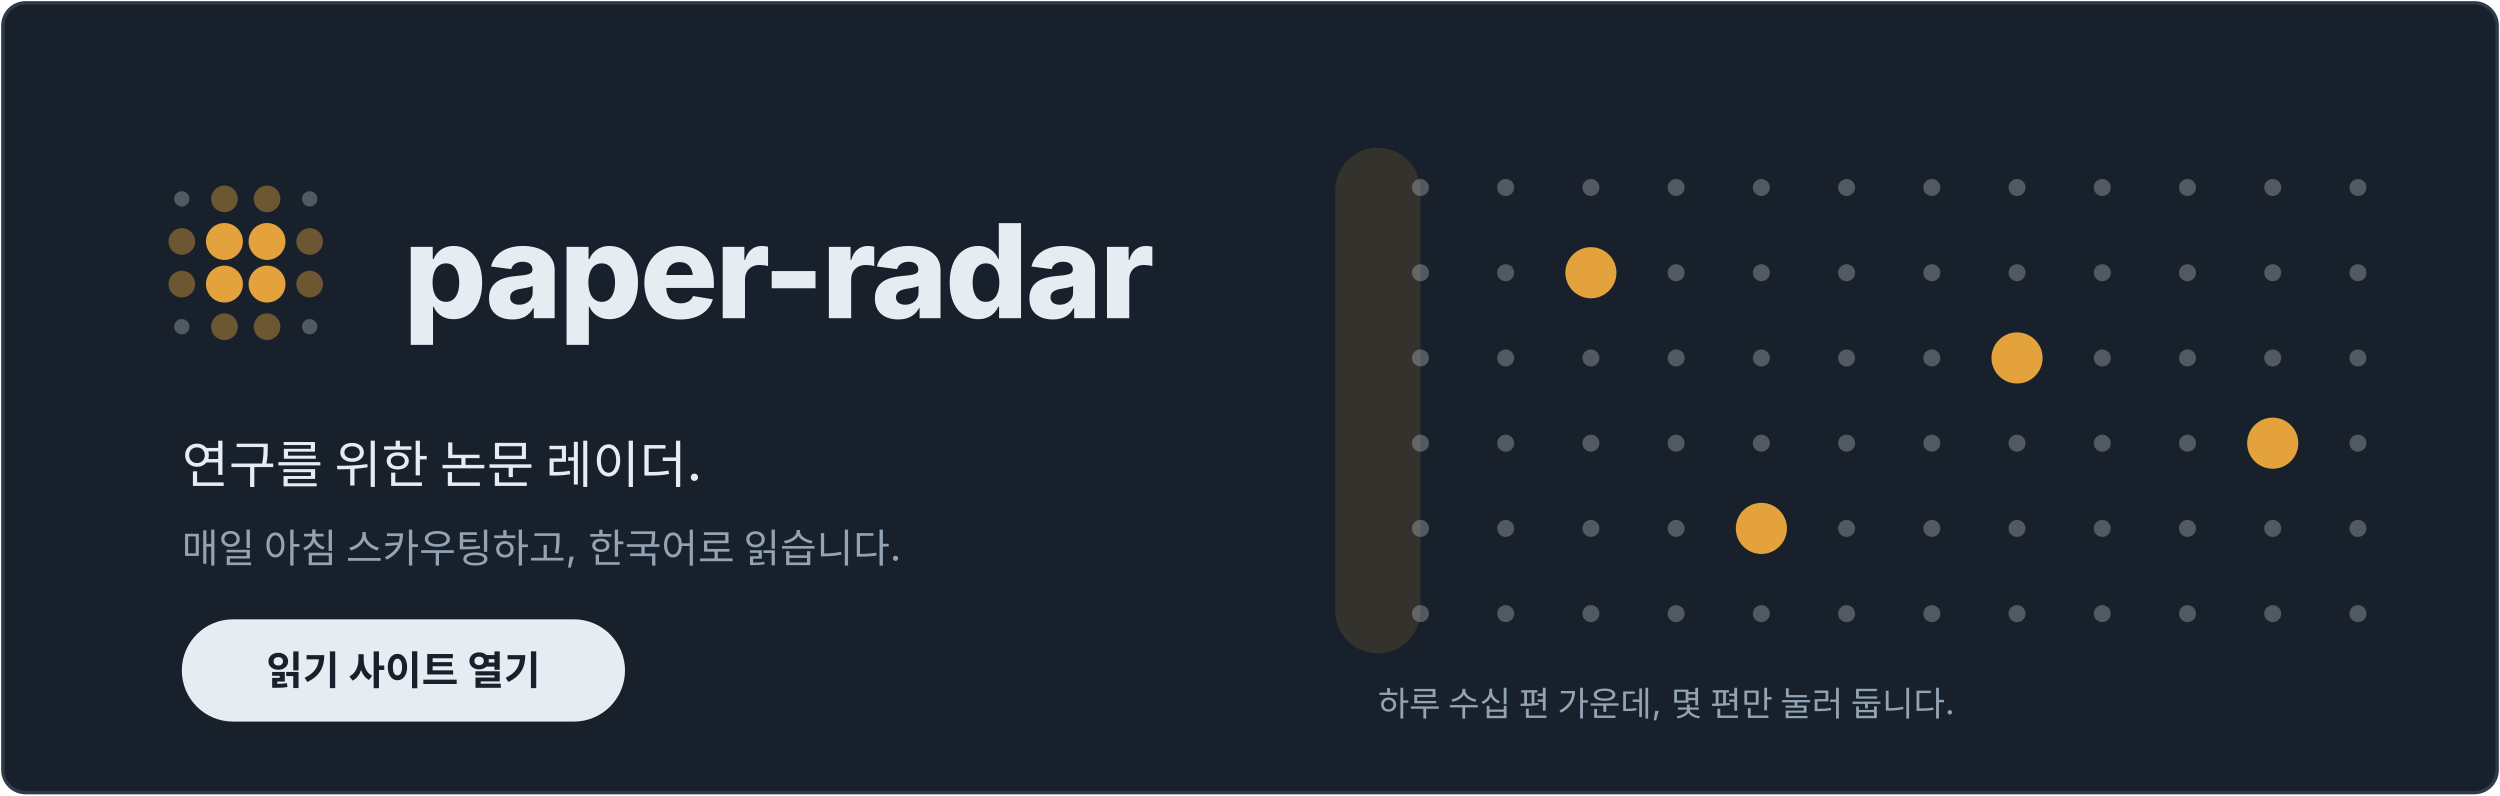
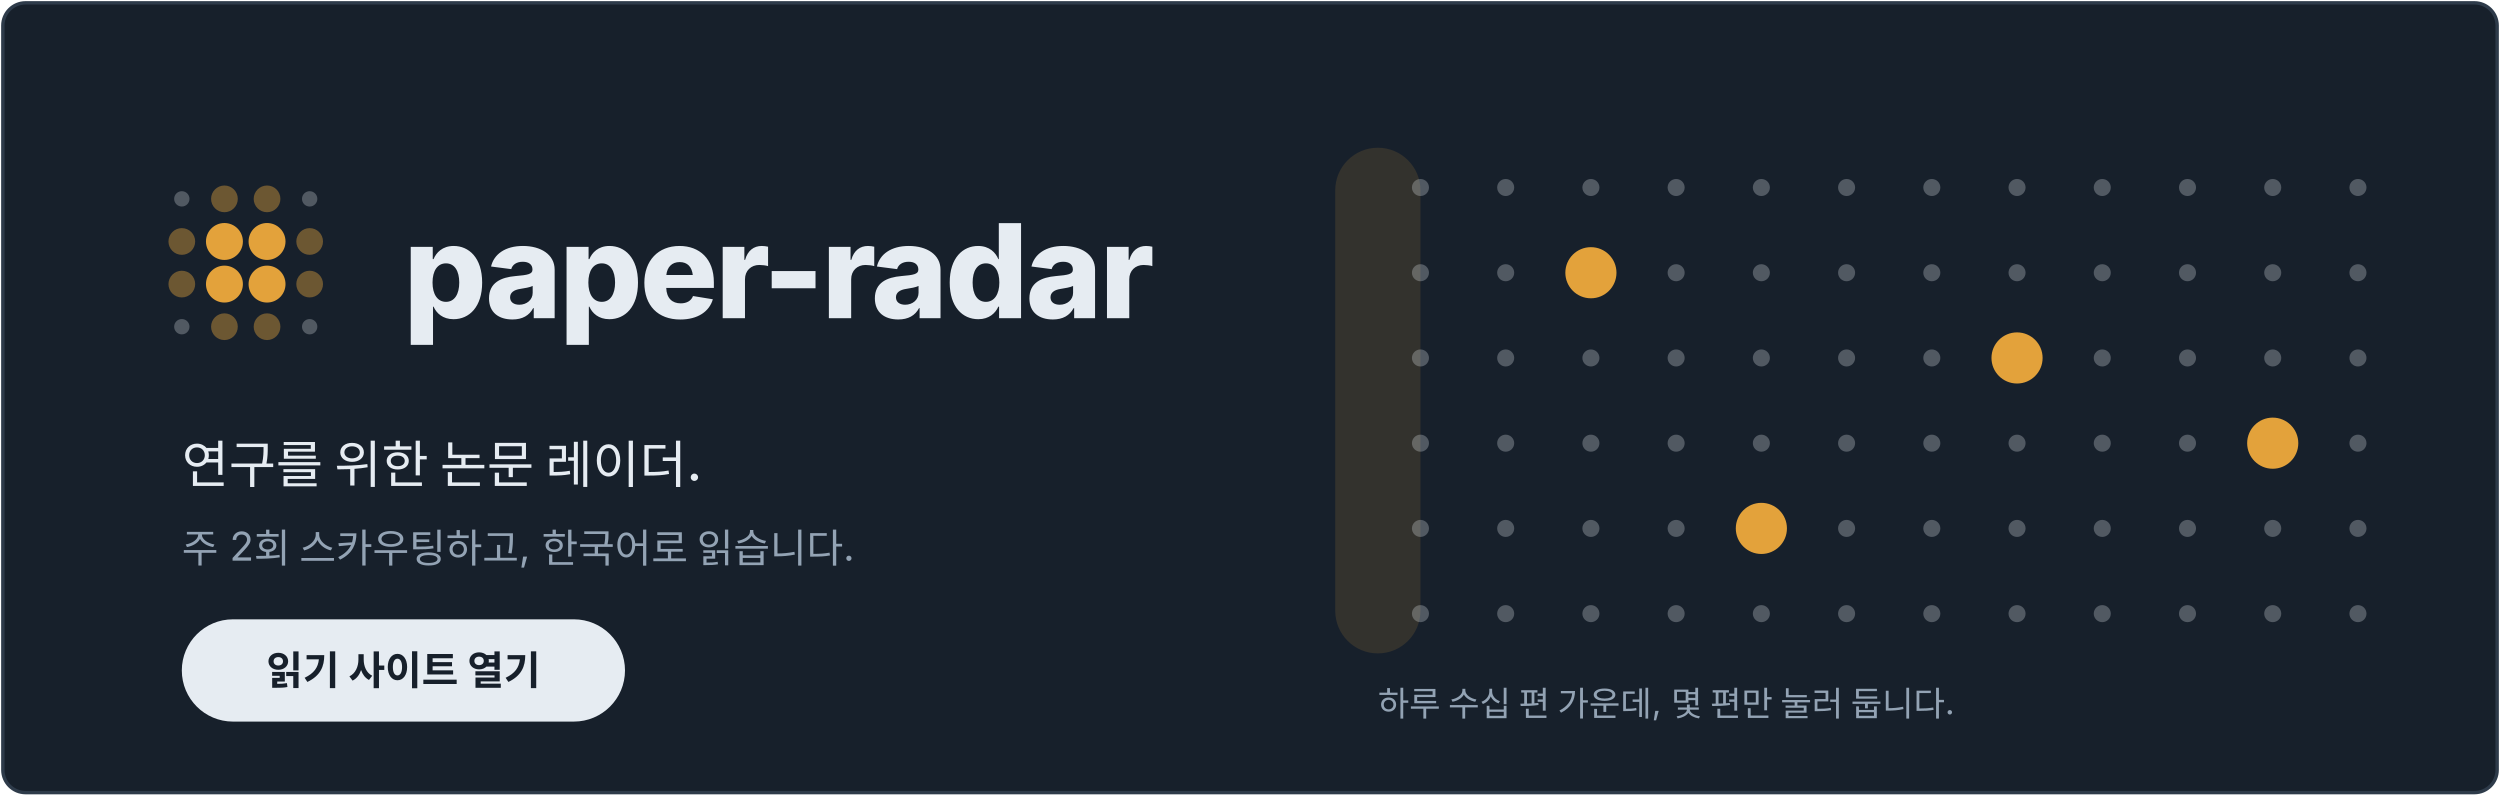
- <svg xmlns="http://www.w3.org/2000/svg" width="880" height="280" viewBox="0 0 880 280" role="img" aria-label="paper-radar — 연구를 위한 논문 레이더. 매일 아침 스카우팅하고, 한국어로 읽습니다. 읽기 사이트 열기.">
+ <svg xmlns="http://www.w3.org/2000/svg" width="880" height="280" viewBox="0 0 880 280" role="img" aria-label="paper-radar — 연구를 위한 논문 레이더. 주 2회 스카우팅하고, 한국어로 읽습니다. 읽기 사이트 열기.">
  <style>
    .tx-rest  { fill: #E6ECF2; opacity: .28; }
    .tx-halo  { fill: #E3A23B; opacity: .42; }
    .tx-core  { fill: #E3A23B; }
    .lens     { fill: none; stroke: #E6ECF2; stroke-width: 2.4; stroke-linecap: round; }
    .person   { fill: #93A3B4; }

    .card  { fill: #17202B; stroke: #2E3B4A; stroke-width: 1.2; }
    .name  { fill: #E6ECF2; font: 800 46px system-ui, -apple-system, 'Segoe UI', 'Apple SD Gothic Neo', 'Noto Sans KR', sans-serif; letter-spacing: -1px; }
    .line  { fill: #E6ECF2; font: 500 18px system-ui, -apple-system, 'Segoe UI', 'Apple SD Gothic Neo', 'Noto Sans KR', sans-serif; }
    .sub   { fill: #93A3B4; font: 14px system-ui, -apple-system, 'Segoe UI', 'Apple SD Gothic Neo', 'Noto Sans KR', sans-serif; }
    .count { fill: #93A3B4; font: 12px system-ui, -apple-system, 'Segoe UI', 'Apple SD Gothic Neo', 'Noto Sans KR', sans-serif; }
    .btn   { fill: #E6ECF2; }
    .btn-t { fill: #17202B; font: 600 14px system-ui, -apple-system, 'Segoe UI', 'Apple SD Gothic Neo', 'Noto Sans KR', sans-serif; }
    .band  { fill: #E3A23B; opacity: .14;
              animation: sweep 7s linear infinite; }
    @keyframes sweep { 0% { transform: translateX(0); }
                       78% { transform: translateX(360px); opacity: .14; }
                       79%, 100% { transform: translateX(360px); opacity: 0; } }
    .pk0 { animation: pick0 7s linear infinite; }
    @keyframes pick0 { 0%, 16.2% { opacity: .28; transform: scale(.42); } 19.2%, 96% { opacity: 1; transform: scale(1); } 100% { opacity: .28; transform: scale(.42); } }
    .pk1 { animation: pick1 7s linear infinite; }
    @keyframes pick1 { 0%, 29.2% { opacity: .28; transform: scale(.42); } 32.2%, 96% { opacity: 1; transform: scale(1); } 100% { opacity: .28; transform: scale(.42); } }
    .pk2 { animation: pick2 7s linear infinite; }
    @keyframes pick2 { 0%, 48.8% { opacity: .28; transform: scale(.42); } 51.8%, 96% { opacity: 1; transform: scale(1); } 100% { opacity: .28; transform: scale(.42); } }
    .pk3 { animation: pick3 7s linear infinite; }
    @keyframes pick3 { 0%, 68.2% { opacity: .28; transform: scale(.42); } 71.2%, 96% { opacity: 1; transform: scale(1); } 100% { opacity: .28; transform: scale(.42); } }
    @media (prefers-reduced-motion: reduce) {
      * { animation: none !important; }
    }
  </style>
  <rect class="card" x="1" y="1" width="878" height="278" rx="8" />
  <circle class="tx-rest" cx="64.0" cy="70.0" r="2.7" />
  <circle class="tx-halo" cx="79.0" cy="70.0" r="4.7" />
  <circle class="tx-halo" cx="94.0" cy="70.0" r="4.7" />
  <circle class="tx-rest" cx="109.0" cy="70.0" r="2.7" />
  <circle class="tx-halo" cx="64.0" cy="85.0" r="4.7" />
  <circle class="tx-core" cx="79.0" cy="85.0" r="6.5" />
  <circle class="tx-core" cx="94.0" cy="85.0" r="6.5" />
  <circle class="tx-halo" cx="109.0" cy="85.0" r="4.7" />
  <circle class="tx-halo" cx="64.0" cy="100.0" r="4.7" />
  <circle class="tx-core" cx="79.0" cy="100.0" r="6.5" />
  <circle class="tx-core" cx="94.0" cy="100.0" r="6.5" />
  <circle class="tx-halo" cx="109.0" cy="100.0" r="4.7" />
  <circle class="tx-rest" cx="64.0" cy="115.0" r="2.7" />
  <circle class="tx-halo" cx="79.0" cy="115.0" r="4.7" />
  <circle class="tx-halo" cx="94.0" cy="115.0" r="4.7" />
  <circle class="tx-rest" cx="109.0" cy="115.0" r="2.7" />
  <text class="name" x="142" y="112">paper-radar</text>
  <text class="line" x="64" y="170">연구를 위한 논문 레이더.</text>
-   <text class="sub" x="64" y="198">매일 아침 스카우팅하고, 한국어로 읽습니다.</text>
+   <text class="sub" x="64" y="198">주 2회 스카우팅하고, 한국어로 읽습니다.</text>
  <rect class="btn" x="64" y="218" width="156" height="36" rx="18" />
  <text class="btn-t" x="142.0" y="241" text-anchor="middle">읽기 사이트 열기</text>
  <rect class="band" x="470" y="52" width="30" height="178" rx="15.0" />
  <circle class="tx-rest" cx="500" cy="66" r="3.0" />
  <circle class="tx-rest" cx="530" cy="66" r="3.0" />
  <circle class="tx-rest" cx="560" cy="66" r="3.0" />
  <circle class="tx-rest" cx="590" cy="66" r="3.0" />
  <circle class="tx-rest" cx="620" cy="66" r="3.0" />
  <circle class="tx-rest" cx="650" cy="66" r="3.0" />
  <circle class="tx-rest" cx="680" cy="66" r="3.0" />
  <circle class="tx-rest" cx="710" cy="66" r="3.0" />
  <circle class="tx-rest" cx="740" cy="66" r="3.0" />
  <circle class="tx-rest" cx="770" cy="66" r="3.0" />
  <circle class="tx-rest" cx="800" cy="66" r="3.0" />
  <circle class="tx-rest" cx="830" cy="66" r="3.0" />
  <circle class="tx-rest" cx="500" cy="96" r="3.0" />
  <circle class="tx-rest" cx="530" cy="96" r="3.0" />
  <circle class="tx-rest" cx="590" cy="96" r="3.0" />
  <circle class="tx-rest" cx="620" cy="96" r="3.0" />
  <circle class="tx-rest" cx="650" cy="96" r="3.0" />
  <circle class="tx-rest" cx="680" cy="96" r="3.0" />
  <circle class="tx-rest" cx="710" cy="96" r="3.0" />
  <circle class="tx-rest" cx="740" cy="96" r="3.0" />
  <circle class="tx-rest" cx="770" cy="96" r="3.0" />
  <circle class="tx-rest" cx="800" cy="96" r="3.0" />
  <circle class="tx-rest" cx="830" cy="96" r="3.0" />
  <circle class="tx-rest" cx="500" cy="126" r="3.0" />
  <circle class="tx-rest" cx="530" cy="126" r="3.0" />
  <circle class="tx-rest" cx="560" cy="126" r="3.0" />
  <circle class="tx-rest" cx="590" cy="126" r="3.0" />
  <circle class="tx-rest" cx="620" cy="126" r="3.0" />
  <circle class="tx-rest" cx="650" cy="126" r="3.0" />
  <circle class="tx-rest" cx="680" cy="126" r="3.0" />
  <circle class="tx-rest" cx="740" cy="126" r="3.0" />
  <circle class="tx-rest" cx="770" cy="126" r="3.0" />
  <circle class="tx-rest" cx="800" cy="126" r="3.0" />
  <circle class="tx-rest" cx="830" cy="126" r="3.0" />
  <circle class="tx-rest" cx="500" cy="156" r="3.0" />
  <circle class="tx-rest" cx="530" cy="156" r="3.0" />
  <circle class="tx-rest" cx="560" cy="156" r="3.0" />
  <circle class="tx-rest" cx="590" cy="156" r="3.0" />
  <circle class="tx-rest" cx="620" cy="156" r="3.0" />
  <circle class="tx-rest" cx="650" cy="156" r="3.0" />
  <circle class="tx-rest" cx="680" cy="156" r="3.0" />
  <circle class="tx-rest" cx="710" cy="156" r="3.0" />
  <circle class="tx-rest" cx="740" cy="156" r="3.0" />
  <circle class="tx-rest" cx="770" cy="156" r="3.0" />
  <circle class="tx-rest" cx="830" cy="156" r="3.0" />
  <circle class="tx-rest" cx="500" cy="186" r="3.0" />
  <circle class="tx-rest" cx="530" cy="186" r="3.0" />
  <circle class="tx-rest" cx="560" cy="186" r="3.0" />
  <circle class="tx-rest" cx="590" cy="186" r="3.0" />
  <circle class="tx-rest" cx="650" cy="186" r="3.0" />
  <circle class="tx-rest" cx="680" cy="186" r="3.0" />
  <circle class="tx-rest" cx="710" cy="186" r="3.0" />
  <circle class="tx-rest" cx="740" cy="186" r="3.0" />
  <circle class="tx-rest" cx="770" cy="186" r="3.0" />
  <circle class="tx-rest" cx="800" cy="186" r="3.0" />
  <circle class="tx-rest" cx="830" cy="186" r="3.0" />
  <circle class="tx-rest" cx="500" cy="216" r="3.0" />
  <circle class="tx-rest" cx="530" cy="216" r="3.0" />
  <circle class="tx-rest" cx="560" cy="216" r="3.0" />
  <circle class="tx-rest" cx="590" cy="216" r="3.0" />
  <circle class="tx-rest" cx="620" cy="216" r="3.0" />
  <circle class="tx-rest" cx="650" cy="216" r="3.0" />
  <circle class="tx-rest" cx="680" cy="216" r="3.0" />
  <circle class="tx-rest" cx="710" cy="216" r="3.0" />
  <circle class="tx-rest" cx="740" cy="216" r="3.0" />
  <circle class="tx-rest" cx="770" cy="216" r="3.0" />
  <circle class="tx-rest" cx="800" cy="216" r="3.0" />
  <circle class="tx-rest" cx="830" cy="216" r="3.0" />
  <circle class="tx-core pk0" style="transform-box: fill-box; transform-origin: center" cx="560" cy="96" r="9.0" />
  <circle class="tx-core pk1" style="transform-box: fill-box; transform-origin: center" cx="620" cy="186" r="9.0" />
  <circle class="tx-core pk2" style="transform-box: fill-box; transform-origin: center" cx="710" cy="126" r="9.0" />
  <circle class="tx-core pk3" style="transform-box: fill-box; transform-origin: center" cx="800" cy="156" r="9.0" />
  <text class="count" x="485.0" y="252">하루 수십 편 가운데, 몇 편만 눌러 둡니다.</text>
</svg>
